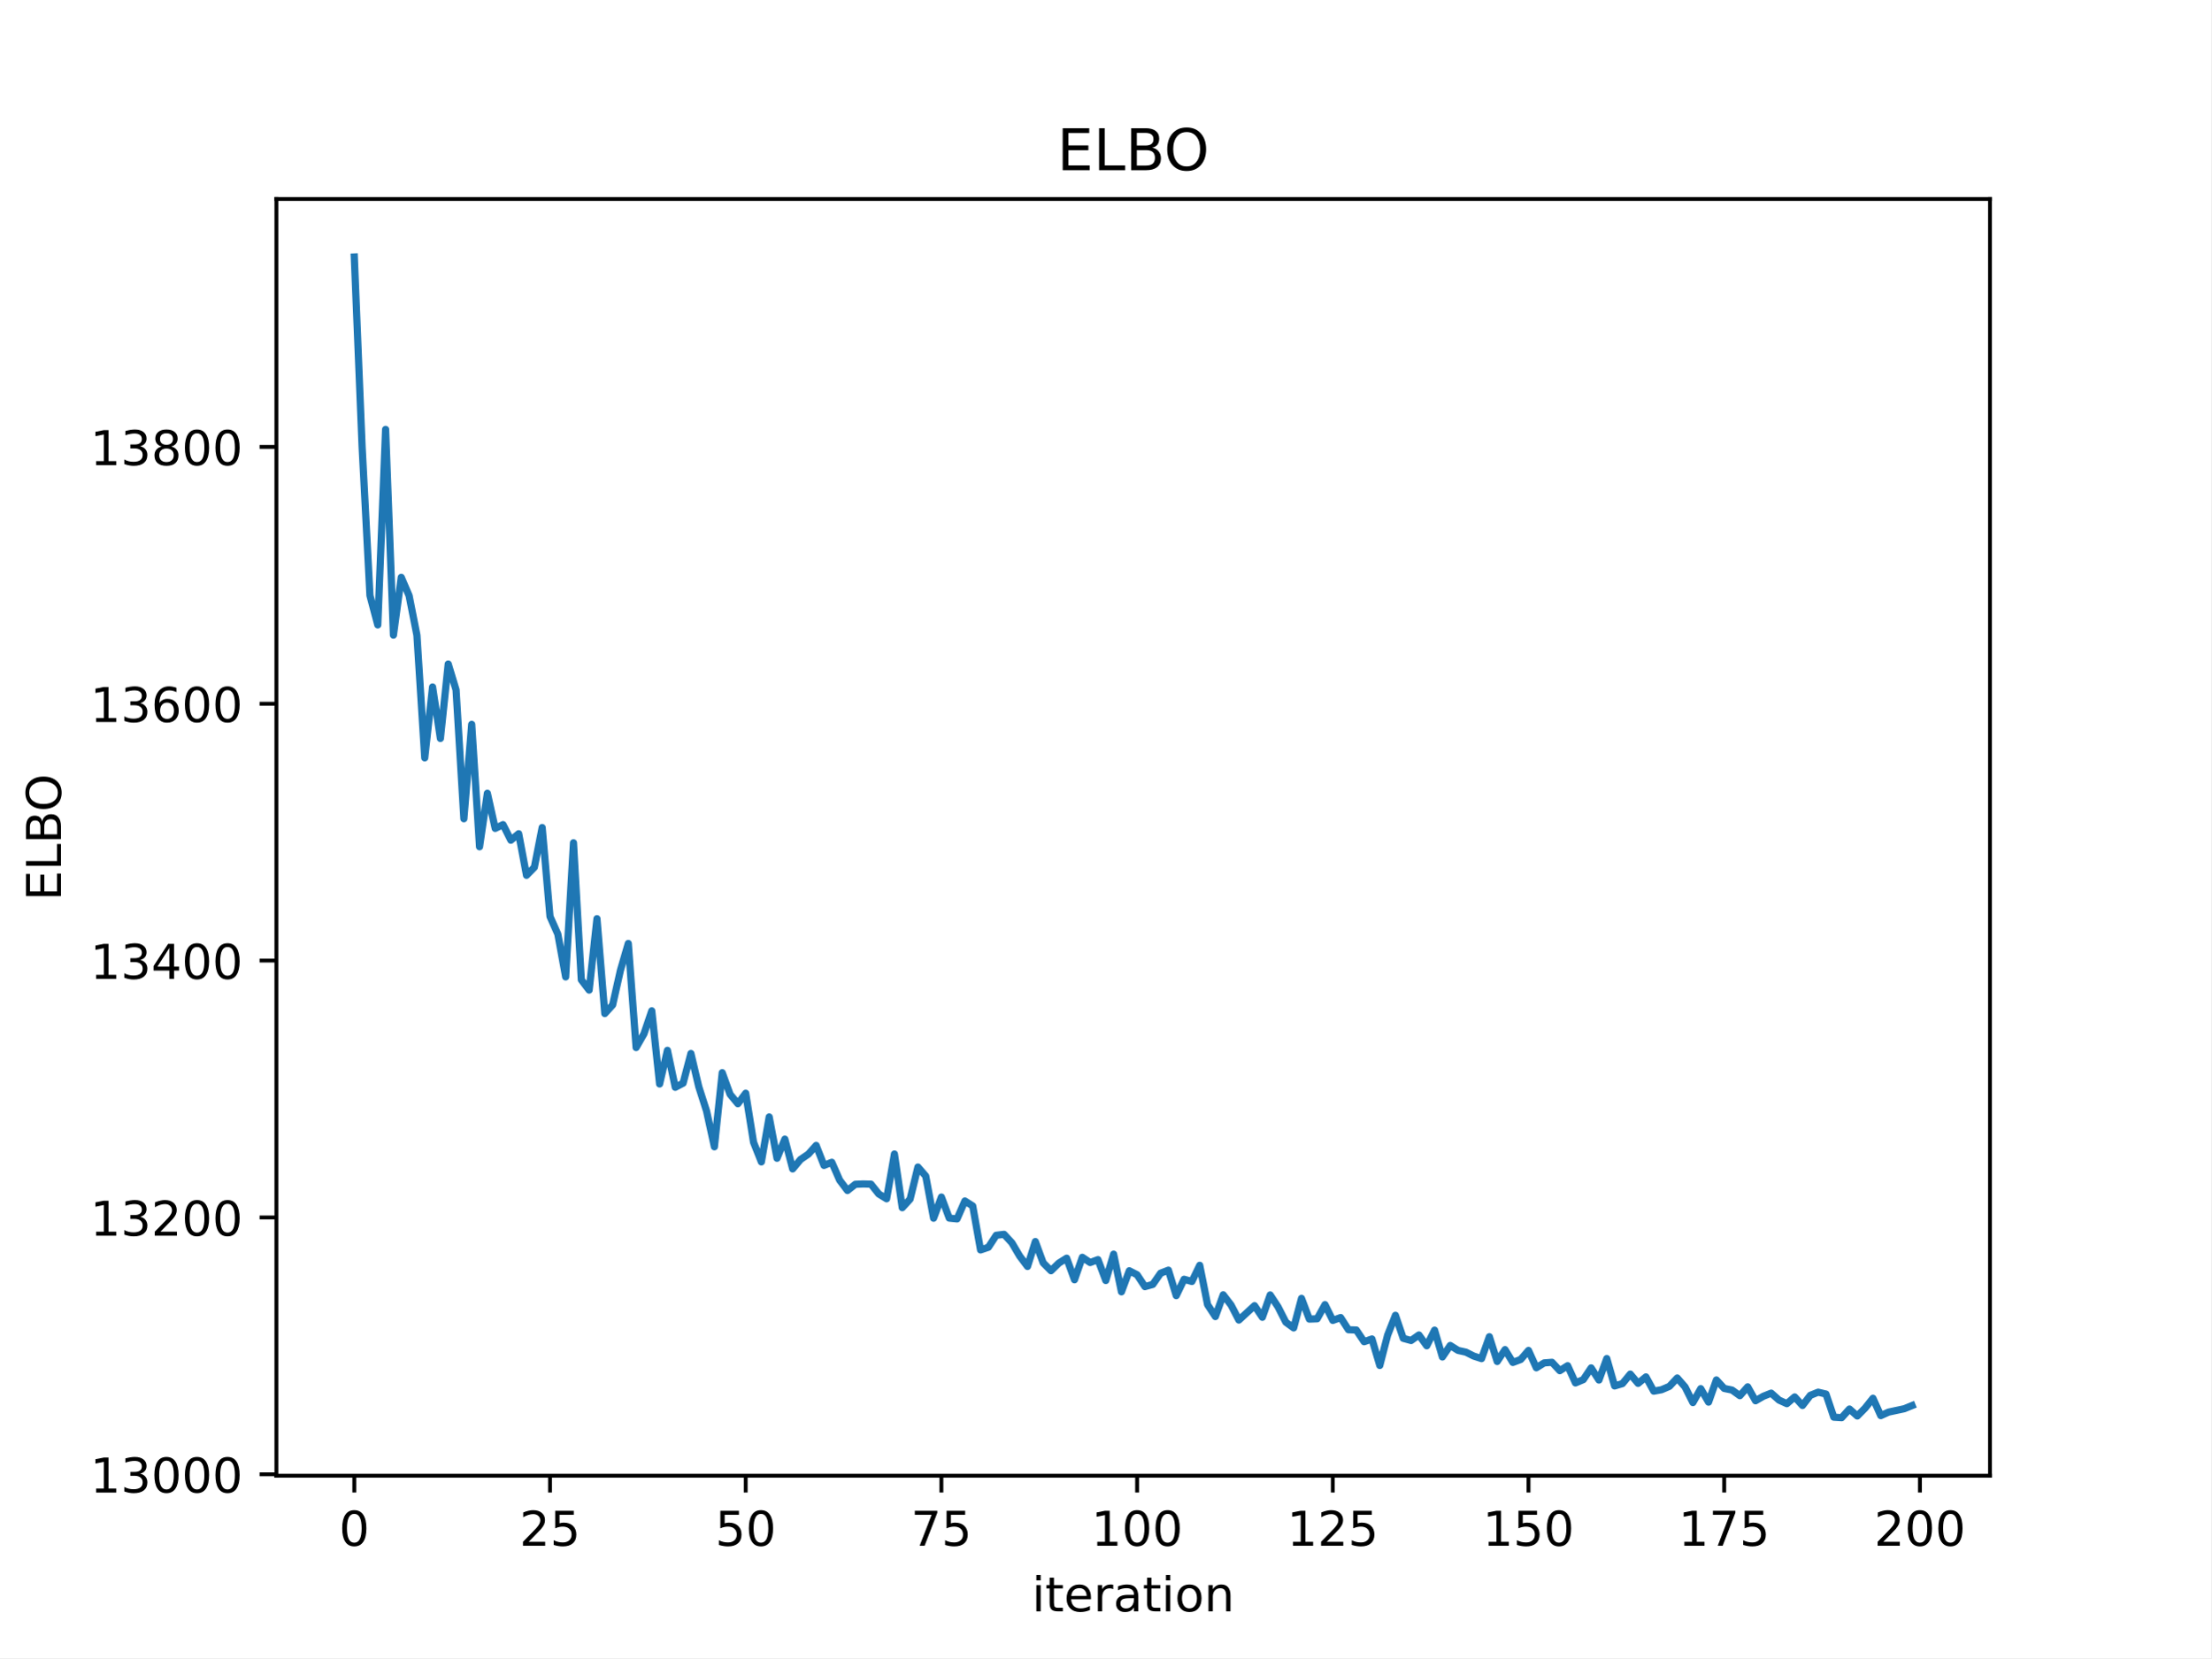
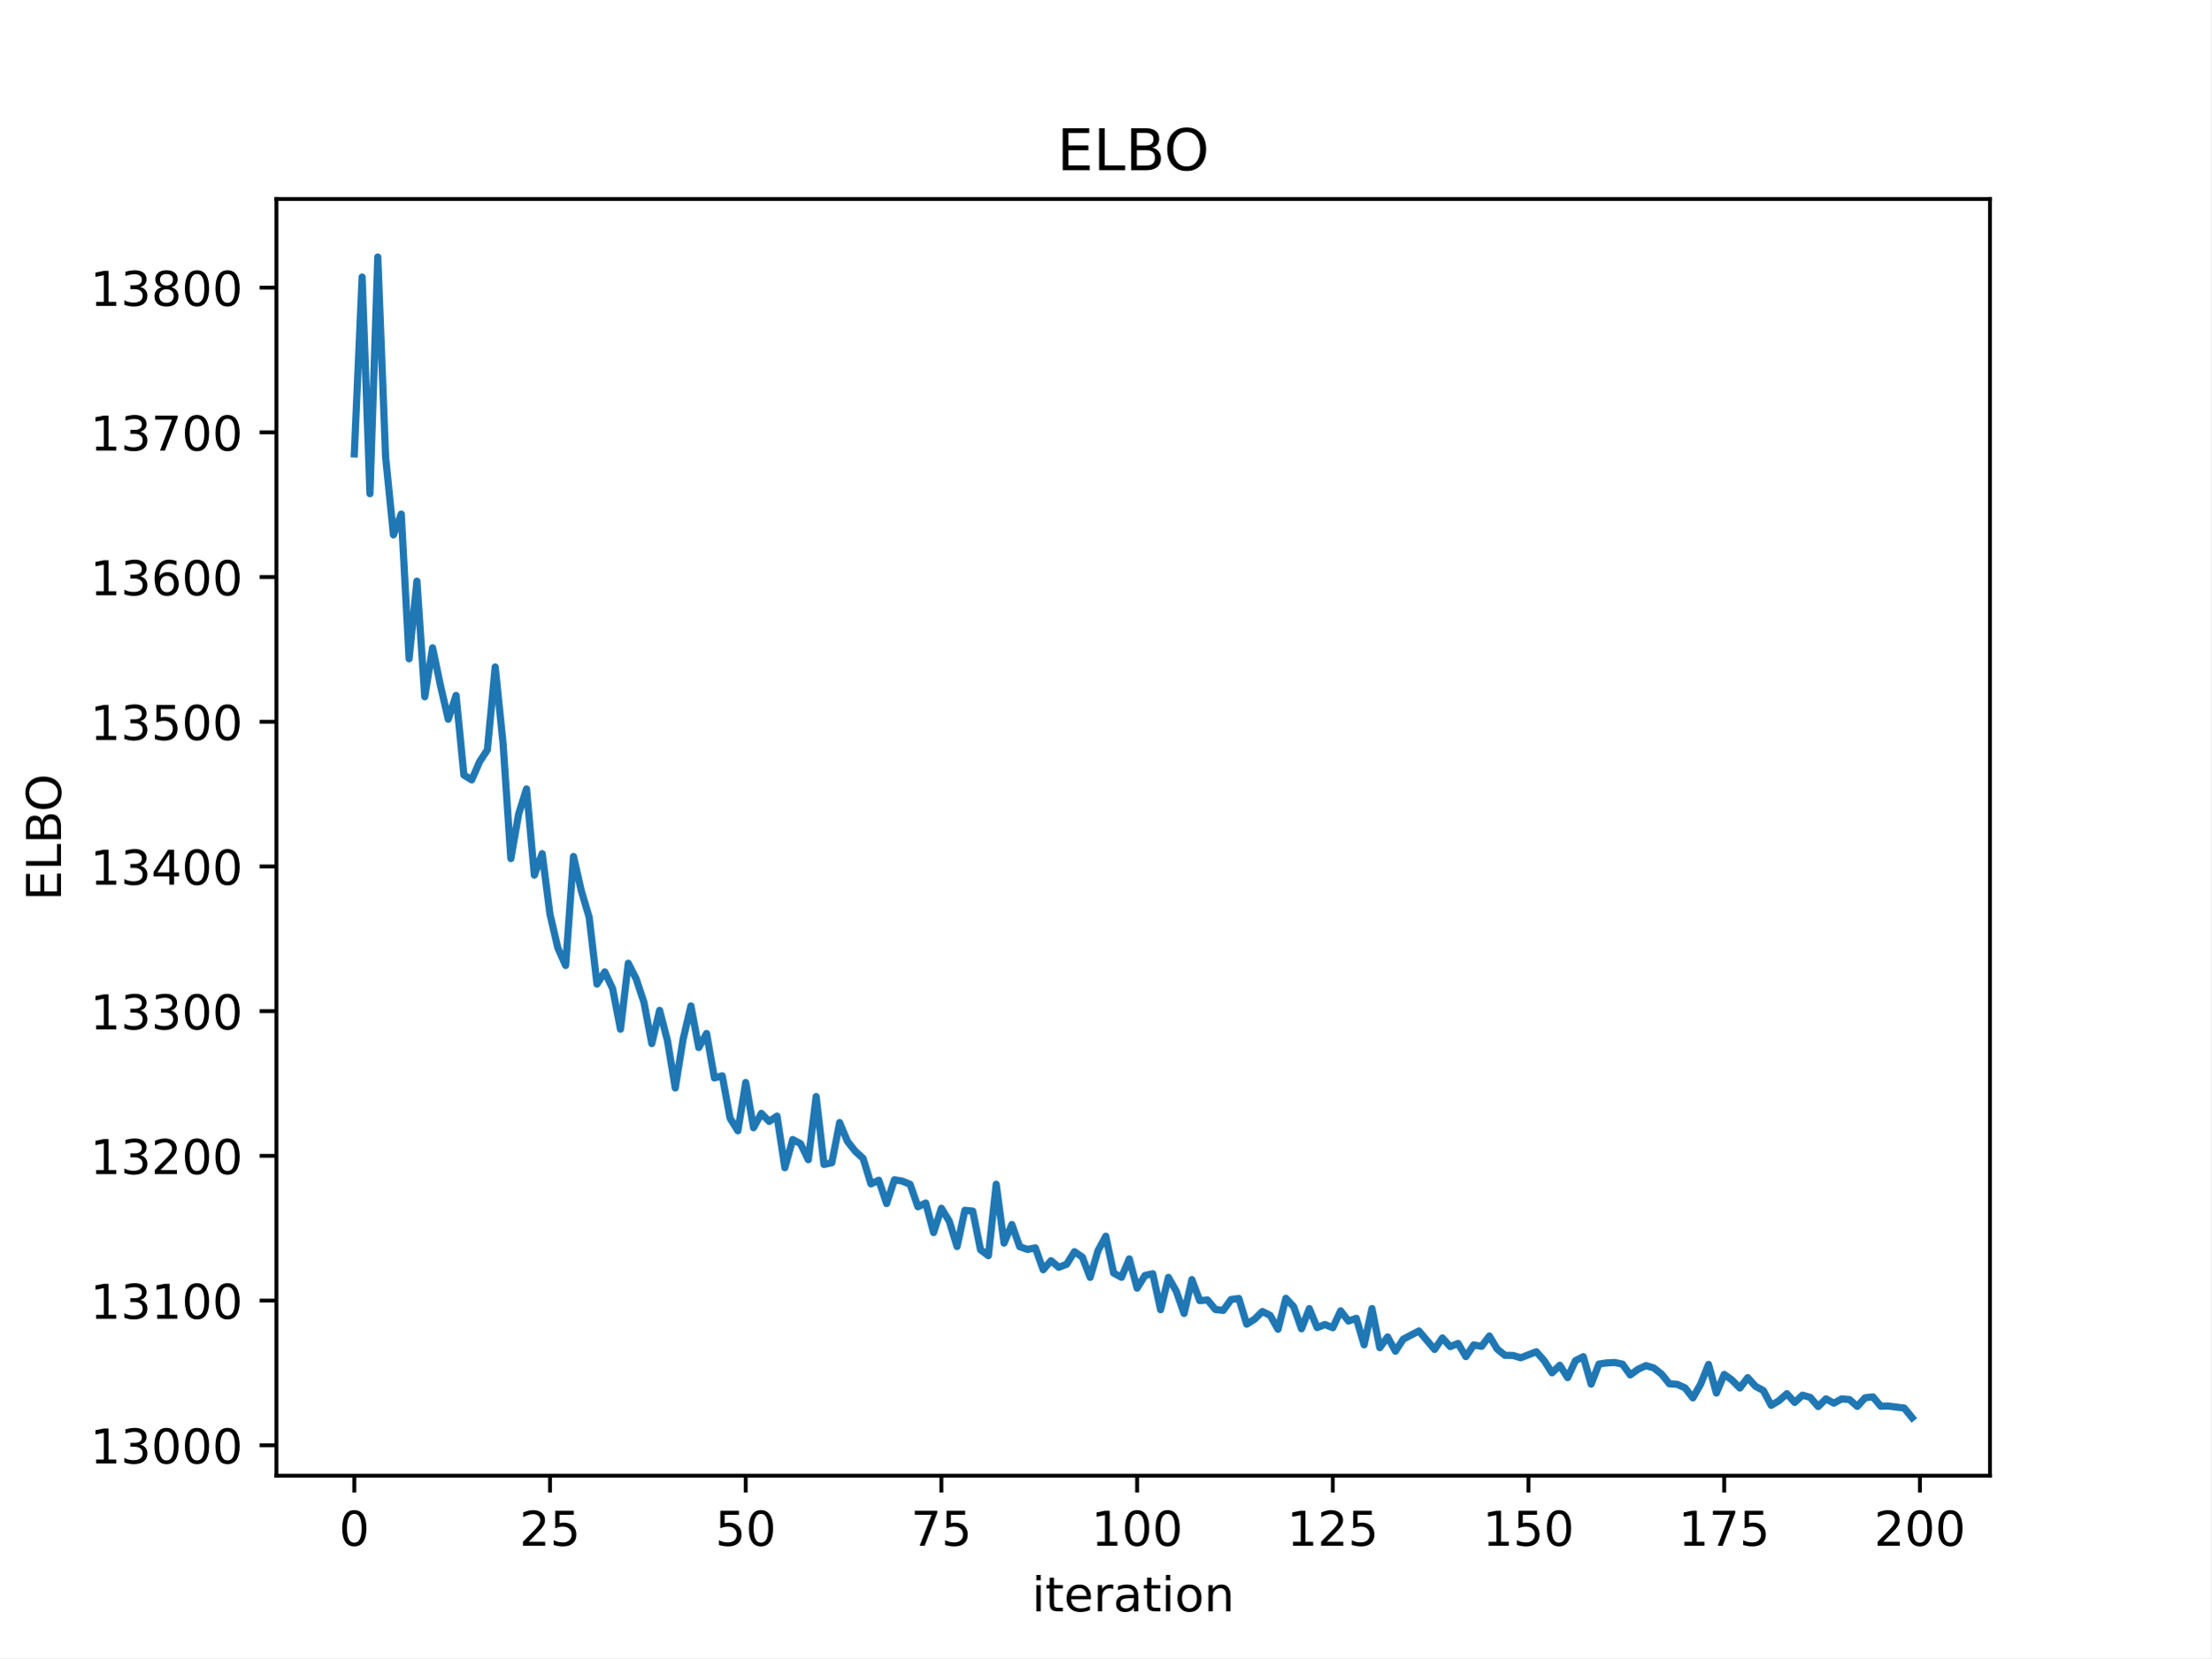
<svg xmlns="http://www.w3.org/2000/svg" xmlns:xlink="http://www.w3.org/1999/xlink" width="460.8pt" height="345.6pt" viewBox="0 0 460.8 345.6" version="1.1">
  <defs>
    <style type="text/css">*{stroke-linejoin: round; stroke-linecap: butt}</style>
  </defs>
  <g id="figure_1">
    <g id="patch_1">
      <path d="M 0 345.6  L 460.8 345.6  L 460.8 0  L 0 0  z " style="fill: #ffffff" />
    </g>
    <g id="axes_1">
      <g id="patch_2">
        <path d="M 57.6 307.584  L 414.72 307.584  L 414.72 41.472  L 57.6 41.472  z " style="fill: #ffffff" />
      </g>
      <g id="matplotlib.axis_1">
        <g id="xtick_1">
          <g id="line2d_1">
            <defs>
-               <path id="m696dc53439" d="M 0 0  L 0 3.5  " style="stroke: #000000; stroke-width: 0.8" />
+               <path id="mae1eaea4bd" d="M 0 0  L 0 3.5  " style="stroke: #000000; stroke-width: 0.8" />
            </defs>
            <g>
-               <use xlink:href="#m696dc53439" x="73.833" y="307.584" style="stroke: #000000; stroke-width: 0.8" />
+               <use xlink:href="#mae1eaea4bd" x="73.833" y="307.584" style="stroke: #000000; stroke-width: 0.8" />
            </g>
          </g>
          <g id="text_1">
            <g transform="translate(70.65148 322.1824) scale(0.1 -0.1)">
              <defs>
                <path id="DejaVuSans-30" d="M 2034 4250  Q 1547 4250 1301 3770  Q 1056 3291 1056 2328  Q 1056 1369 1301 889  Q 1547 409 2034 409  Q 2525 409 2770 889  Q 3016 1369 3016 2328  Q 3016 3291 2770 3770  Q 2525 4250 2034 4250  z M 2034 4750  Q 2819 4750 3233 4129  Q 3647 3509 3647 2328  Q 3647 1150 3233 529  Q 2819 -91 2034 -91  Q 1250 -91 836 529  Q 422 1150 422 2328  Q 422 3509 836 4129  Q 1250 4750 2034 4750  z " transform="scale(0.015625)" />
              </defs>
              <use xlink:href="#DejaVuSans-30" />
            </g>
          </g>
        </g>
        <g id="xtick_2">
          <g id="line2d_2">
            <g>
-               <use xlink:href="#m696dc53439" x="114.618" y="307.584" style="stroke: #000000; stroke-width: 0.8" />
+               <use xlink:href="#mae1eaea4bd" x="114.618" y="307.584" style="stroke: #000000; stroke-width: 0.8" />
            </g>
          </g>
          <g id="text_2">
            <g transform="translate(108.256 322.1824) scale(0.1 -0.1)">
              <defs>
                <path id="DejaVuSans-32" d="M 1228 531  L 3431 531  L 3431 0  L 469 0  L 469 531  Q 828 903 1448 1529  Q 2069 2156 2228 2338  Q 2531 2678 2651 2914  Q 2772 3150 2772 3378  Q 2772 3750 2511 3984  Q 2250 4219 1831 4219  Q 1534 4219 1204 4116  Q 875 4013 500 3803  L 500 4441  Q 881 4594 1212 4672  Q 1544 4750 1819 4750  Q 2544 4750 2975 4387  Q 3406 4025 3406 3419  Q 3406 3131 3298 2873  Q 3191 2616 2906 2266  Q 2828 2175 2409 1742  Q 1991 1309 1228 531  z " transform="scale(0.015625)" />
                <path id="DejaVuSans-35" d="M 691 4666  L 3169 4666  L 3169 4134  L 1269 4134  L 1269 2991  Q 1406 3038 1543 3061  Q 1681 3084 1819 3084  Q 2600 3084 3056 2656  Q 3513 2228 3513 1497  Q 3513 744 3044 326  Q 2575 -91 1722 -91  Q 1428 -91 1123 -41  Q 819 9 494 109  L 494 744  Q 775 591 1075 516  Q 1375 441 1709 441  Q 2250 441 2565 725  Q 2881 1009 2881 1497  Q 2881 1984 2565 2268  Q 2250 2553 1709 2553  Q 1456 2553 1204 2497  Q 953 2441 691 2322  L 691 4666  z " transform="scale(0.015625)" />
              </defs>
              <use xlink:href="#DejaVuSans-32" />
              <use xlink:href="#DejaVuSans-35" x="63.623" />
            </g>
          </g>
        </g>
        <g id="xtick_3">
          <g id="line2d_3">
            <g>
-               <use xlink:href="#m696dc53439" x="155.404" y="307.584" style="stroke: #000000; stroke-width: 0.8" />
+               <use xlink:href="#mae1eaea4bd" x="155.404" y="307.584" style="stroke: #000000; stroke-width: 0.8" />
            </g>
          </g>
          <g id="text_3">
            <g transform="translate(149.0417 322.1824) scale(0.1 -0.1)">
              <use xlink:href="#DejaVuSans-35" />
              <use xlink:href="#DejaVuSans-30" x="63.623" />
            </g>
          </g>
        </g>
        <g id="xtick_4">
          <g id="line2d_4">
            <g>
-               <use xlink:href="#m696dc53439" x="196.19" y="307.584" style="stroke: #000000; stroke-width: 0.8" />
+               <use xlink:href="#mae1eaea4bd" x="196.19" y="307.584" style="stroke: #000000; stroke-width: 0.8" />
            </g>
          </g>
          <g id="text_4">
            <g transform="translate(189.8275 322.1824) scale(0.1 -0.1)">
              <defs>
                <path id="DejaVuSans-37" d="M 525 4666  L 3525 4666  L 3525 4397  L 1831 0  L 1172 0  L 2766 4134  L 525 4134  L 525 4666  z " transform="scale(0.015625)" />
              </defs>
              <use xlink:href="#DejaVuSans-37" />
              <use xlink:href="#DejaVuSans-35" x="63.623" />
            </g>
          </g>
        </g>
        <g id="xtick_5">
          <g id="line2d_5">
            <g>
-               <use xlink:href="#m696dc53439" x="236.976" y="307.584" style="stroke: #000000; stroke-width: 0.8" />
+               <use xlink:href="#mae1eaea4bd" x="236.976" y="307.584" style="stroke: #000000; stroke-width: 0.8" />
            </g>
          </g>
          <g id="text_5">
            <g transform="translate(227.432 322.1824) scale(0.1 -0.1)">
              <defs>
                <path id="DejaVuSans-31" d="M 794 531  L 1825 531  L 1825 4091  L 703 3866  L 703 4441  L 1819 4666  L 2450 4666  L 2450 531  L 3481 531  L 3481 0  L 794 0  L 794 531  z " transform="scale(0.015625)" />
              </defs>
              <use xlink:href="#DejaVuSans-31" />
              <use xlink:href="#DejaVuSans-30" x="63.623" />
              <use xlink:href="#DejaVuSans-30" x="127.246" />
            </g>
          </g>
        </g>
        <g id="xtick_6">
          <g id="line2d_6">
            <g>
-               <use xlink:href="#m696dc53439" x="277.761" y="307.584" style="stroke: #000000; stroke-width: 0.8" />
+               <use xlink:href="#mae1eaea4bd" x="277.761" y="307.584" style="stroke: #000000; stroke-width: 0.8" />
            </g>
          </g>
          <g id="text_6">
            <g transform="translate(268.2177 322.1824) scale(0.1 -0.1)">
              <use xlink:href="#DejaVuSans-31" />
              <use xlink:href="#DejaVuSans-32" x="63.623" />
              <use xlink:href="#DejaVuSans-35" x="127.246" />
            </g>
          </g>
        </g>
        <g id="xtick_7">
          <g id="line2d_7">
            <g>
-               <use xlink:href="#m696dc53439" x="318.547" y="307.584" style="stroke: #000000; stroke-width: 0.8" />
+               <use xlink:href="#mae1eaea4bd" x="318.547" y="307.584" style="stroke: #000000; stroke-width: 0.8" />
            </g>
          </g>
          <g id="text_7">
            <g transform="translate(309.0035 322.1824) scale(0.1 -0.1)">
              <use xlink:href="#DejaVuSans-31" />
              <use xlink:href="#DejaVuSans-35" x="63.623" />
              <use xlink:href="#DejaVuSans-30" x="127.246" />
            </g>
          </g>
        </g>
        <g id="xtick_8">
          <g id="line2d_8">
            <g>
-               <use xlink:href="#m696dc53439" x="359.333" y="307.584" style="stroke: #000000; stroke-width: 0.8" />
+               <use xlink:href="#mae1eaea4bd" x="359.333" y="307.584" style="stroke: #000000; stroke-width: 0.8" />
            </g>
          </g>
          <g id="text_8">
            <g transform="translate(349.7892 322.1824) scale(0.1 -0.1)">
              <use xlink:href="#DejaVuSans-31" />
              <use xlink:href="#DejaVuSans-37" x="63.623" />
              <use xlink:href="#DejaVuSans-35" x="127.246" />
            </g>
          </g>
        </g>
        <g id="xtick_9">
          <g id="line2d_9">
            <g>
-               <use xlink:href="#m696dc53439" x="400.119" y="307.584" style="stroke: #000000; stroke-width: 0.8" />
+               <use xlink:href="#mae1eaea4bd" x="400.119" y="307.584" style="stroke: #000000; stroke-width: 0.8" />
            </g>
          </g>
          <g id="text_9">
            <g transform="translate(390.575 322.1824) scale(0.1 -0.1)">
              <use xlink:href="#DejaVuSans-32" />
              <use xlink:href="#DejaVuSans-30" x="63.623" />
              <use xlink:href="#DejaVuSans-30" x="127.246" />
            </g>
          </g>
        </g>
        <g id="text_10">
          <g transform="translate(215.0373 335.8606) scale(0.1 -0.1)">
            <defs>
              <path id="DejaVuSans-69" d="M 603 3500  L 1178 3500  L 1178 0  L 603 0  L 603 3500  z M 603 4863  L 1178 4863  L 1178 4134  L 603 4134  L 603 4863  z " transform="scale(0.015625)" />
              <path id="DejaVuSans-74" d="M 1172 4494  L 1172 3500  L 2356 3500  L 2356 3053  L 1172 3053  L 1172 1153  Q 1172 725 1289 603  Q 1406 481 1766 481  L 2356 481  L 2356 0  L 1766 0  Q 1100 0 847 248  Q 594 497 594 1153  L 594 3053  L 172 3053  L 172 3500  L 594 3500  L 594 4494  L 1172 4494  z " transform="scale(0.015625)" />
              <path id="DejaVuSans-65" d="M 3597 1894  L 3597 1613  L 953 1613  Q 991 1019 1311 708  Q 1631 397 2203 397  Q 2534 397 2845 478  Q 3156 559 3463 722  L 3463 178  Q 3153 47 2828 -22  Q 2503 -91 2169 -91  Q 1331 -91 842 396  Q 353 884 353 1716  Q 353 2575 817 3079  Q 1281 3584 2069 3584  Q 2775 3584 3186 3129  Q 3597 2675 3597 1894  z M 3022 2063  Q 3016 2534 2758 2815  Q 2500 3097 2075 3097  Q 1594 3097 1305 2825  Q 1016 2553 972 2059  L 3022 2063  z " transform="scale(0.015625)" />
              <path id="DejaVuSans-72" d="M 2631 2963  Q 2534 3019 2420 3045  Q 2306 3072 2169 3072  Q 1681 3072 1420 2755  Q 1159 2438 1159 1844  L 1159 0  L 581 0  L 581 3500  L 1159 3500  L 1159 2956  Q 1341 3275 1631 3429  Q 1922 3584 2338 3584  Q 2397 3584 2469 3576  Q 2541 3569 2628 3553  L 2631 2963  z " transform="scale(0.015625)" />
              <path id="DejaVuSans-61" d="M 2194 1759  Q 1497 1759 1228 1600  Q 959 1441 959 1056  Q 959 750 1161 570  Q 1363 391 1709 391  Q 2188 391 2477 730  Q 2766 1069 2766 1631  L 2766 1759  L 2194 1759  z M 3341 1997  L 3341 0  L 2766 0  L 2766 531  Q 2569 213 2275 61  Q 1981 -91 1556 -91  Q 1019 -91 701 211  Q 384 513 384 1019  Q 384 1609 779 1909  Q 1175 2209 1959 2209  L 2766 2209  L 2766 2266  Q 2766 2663 2505 2880  Q 2244 3097 1772 3097  Q 1472 3097 1187 3025  Q 903 2953 641 2809  L 641 3341  Q 956 3463 1253 3523  Q 1550 3584 1831 3584  Q 2591 3584 2966 3190  Q 3341 2797 3341 1997  z " transform="scale(0.015625)" />
              <path id="DejaVuSans-6f" d="M 1959 3097  Q 1497 3097 1228 2736  Q 959 2375 959 1747  Q 959 1119 1226 758  Q 1494 397 1959 397  Q 2419 397 2687 759  Q 2956 1122 2956 1747  Q 2956 2369 2687 2733  Q 2419 3097 1959 3097  z M 1959 3584  Q 2709 3584 3137 3096  Q 3566 2609 3566 1747  Q 3566 888 3137 398  Q 2709 -91 1959 -91  Q 1206 -91 779 398  Q 353 888 353 1747  Q 353 2609 779 3096  Q 1206 3584 1959 3584  z " transform="scale(0.015625)" />
              <path id="DejaVuSans-6e" d="M 3513 2113  L 3513 0  L 2938 0  L 2938 2094  Q 2938 2591 2744 2837  Q 2550 3084 2163 3084  Q 1697 3084 1428 2787  Q 1159 2491 1159 1978  L 1159 0  L 581 0  L 581 3500  L 1159 3500  L 1159 2956  Q 1366 3272 1645 3428  Q 1925 3584 2291 3584  Q 2894 3584 3203 3211  Q 3513 2838 3513 2113  z " transform="scale(0.015625)" />
            </defs>
            <use xlink:href="#DejaVuSans-69" />
            <use xlink:href="#DejaVuSans-74" x="27.783" />
            <use xlink:href="#DejaVuSans-65" x="66.992" />
            <use xlink:href="#DejaVuSans-72" x="128.516" />
            <use xlink:href="#DejaVuSans-61" x="169.629" />
            <use xlink:href="#DejaVuSans-74" x="230.908" />
            <use xlink:href="#DejaVuSans-69" x="270.117" />
            <use xlink:href="#DejaVuSans-6f" x="297.9" />
            <use xlink:href="#DejaVuSans-6e" x="359.082" />
          </g>
        </g>
      </g>
      <g id="matplotlib.axis_2">
        <g id="ytick_1">
          <g id="line2d_10">
            <defs>
-               <path id="mb6169bc5f3" d="M 0 0  L -3.5 0  " style="stroke: #000000; stroke-width: 0.8" />
+               <path id="m14f27f7ff3" d="M 0 0  L -3.5 0  " style="stroke: #000000; stroke-width: 0.8" />
            </defs>
            <g>
-               <use xlink:href="#mb6169bc5f3" x="57.6" y="307.294" style="stroke: #000000; stroke-width: 0.8" />
+               <use xlink:href="#m14f27f7ff3" x="57.6" y="301.242" style="stroke: #000000; stroke-width: 0.8" />
            </g>
          </g>
          <g id="text_11">
-             <g transform="translate(18.7875 311.0928) scale(0.1 -0.1)">
+             <g transform="translate(18.7875 305.0416) scale(0.1 -0.1)">
              <defs>
                <path id="DejaVuSans-33" d="M 2597 2516  Q 3050 2419 3304 2112  Q 3559 1806 3559 1356  Q 3559 666 3084 287  Q 2609 -91 1734 -91  Q 1441 -91 1130 -33  Q 819 25 488 141  L 488 750  Q 750 597 1062 519  Q 1375 441 1716 441  Q 2309 441 2620 675  Q 2931 909 2931 1356  Q 2931 1769 2642 2001  Q 2353 2234 1838 2234  L 1294 2234  L 1294 2753  L 1863 2753  Q 2328 2753 2575 2939  Q 2822 3125 2822 3475  Q 2822 3834 2567 4026  Q 2313 4219 1838 4219  Q 1578 4219 1281 4162  Q 984 4106 628 3988  L 628 4550  Q 988 4650 1302 4700  Q 1616 4750 1894 4750  Q 2613 4750 3031 4423  Q 3450 4097 3450 3541  Q 3450 3153 3228 2886  Q 3006 2619 2597 2516  z " transform="scale(0.015625)" />
              </defs>
              <use xlink:href="#DejaVuSans-31" />
              <use xlink:href="#DejaVuSans-33" x="63.623" />
              <use xlink:href="#DejaVuSans-30" x="127.246" />
              <use xlink:href="#DejaVuSans-30" x="190.869" />
              <use xlink:href="#DejaVuSans-30" x="254.492" />
            </g>
          </g>
        </g>
        <g id="ytick_2">
          <g id="line2d_11">
            <g>
-               <use xlink:href="#mb6169bc5f3" x="57.6" y="253.756" style="stroke: #000000; stroke-width: 0.8" />
+               <use xlink:href="#m14f27f7ff3" x="57.6" y="271.08" style="stroke: #000000; stroke-width: 0.8" />
            </g>
          </g>
          <g id="text_12">
-             <g transform="translate(18.7875 257.5557) scale(0.1 -0.1)">
-               <use xlink:href="#DejaVuSans-31" />
-               <use xlink:href="#DejaVuSans-33" x="63.623" />
-               <use xlink:href="#DejaVuSans-32" x="127.246" />
+             <g transform="translate(18.7875 274.8795) scale(0.1 -0.1)">
+               <use xlink:href="#DejaVuSans-31" />
+               <use xlink:href="#DejaVuSans-33" x="63.623" />
+               <use xlink:href="#DejaVuSans-31" x="127.246" />
              <use xlink:href="#DejaVuSans-30" x="190.869" />
              <use xlink:href="#DejaVuSans-30" x="254.492" />
            </g>
          </g>
        </g>
        <g id="ytick_3">
          <g id="line2d_12">
            <g>
-               <use xlink:href="#mb6169bc5f3" x="57.6" y="200.219" style="stroke: #000000; stroke-width: 0.8" />
+               <use xlink:href="#m14f27f7ff3" x="57.6" y="240.918" style="stroke: #000000; stroke-width: 0.8" />
            </g>
          </g>
          <g id="text_13">
-             <g transform="translate(18.7875 204.0185) scale(0.1 -0.1)">
-               <defs>
-                 <path id="DejaVuSans-34" d="M 2419 4116  L 825 1625  L 2419 1625  L 2419 4116  z M 2253 4666  L 3047 4666  L 3047 1625  L 3713 1625  L 3713 1100  L 3047 1100  L 3047 0  L 2419 0  L 2419 1100  L 313 1100  L 313 1709  L 2253 4666  z " transform="scale(0.015625)" />
-               </defs>
-               <use xlink:href="#DejaVuSans-31" />
-               <use xlink:href="#DejaVuSans-33" x="63.623" />
-               <use xlink:href="#DejaVuSans-34" x="127.246" />
+             <g transform="translate(18.7875 244.7175) scale(0.1 -0.1)">
+               <use xlink:href="#DejaVuSans-31" />
+               <use xlink:href="#DejaVuSans-33" x="63.623" />
+               <use xlink:href="#DejaVuSans-32" x="127.246" />
              <use xlink:href="#DejaVuSans-30" x="190.869" />
              <use xlink:href="#DejaVuSans-30" x="254.492" />
            </g>
          </g>
        </g>
        <g id="ytick_4">
          <g id="line2d_13">
            <g>
-               <use xlink:href="#mb6169bc5f3" x="57.6" y="146.682" style="stroke: #000000; stroke-width: 0.8" />
+               <use xlink:href="#m14f27f7ff3" x="57.6" y="210.756" style="stroke: #000000; stroke-width: 0.8" />
            </g>
          </g>
          <g id="text_14">
-             <g transform="translate(18.7875 150.4814) scale(0.1 -0.1)">
-               <defs>
-                 <path id="DejaVuSans-36" d="M 2113 2584  Q 1688 2584 1439 2293  Q 1191 2003 1191 1497  Q 1191 994 1439 701  Q 1688 409 2113 409  Q 2538 409 2786 701  Q 3034 994 3034 1497  Q 3034 2003 2786 2293  Q 2538 2584 2113 2584  z M 3366 4563  L 3366 3988  Q 3128 4100 2886 4159  Q 2644 4219 2406 4219  Q 1781 4219 1451 3797  Q 1122 3375 1075 2522  Q 1259 2794 1537 2939  Q 1816 3084 2150 3084  Q 2853 3084 3261 2657  Q 3669 2231 3669 1497  Q 3669 778 3244 343  Q 2819 -91 2113 -91  Q 1303 -91 875 529  Q 447 1150 447 2328  Q 447 3434 972 4092  Q 1497 4750 2381 4750  Q 2619 4750 2861 4703  Q 3103 4656 3366 4563  z " transform="scale(0.015625)" />
-               </defs>
-               <use xlink:href="#DejaVuSans-31" />
-               <use xlink:href="#DejaVuSans-33" x="63.623" />
-               <use xlink:href="#DejaVuSans-36" x="127.246" />
+             <g transform="translate(18.7875 214.5554) scale(0.1 -0.1)">
+               <use xlink:href="#DejaVuSans-31" />
+               <use xlink:href="#DejaVuSans-33" x="63.623" />
+               <use xlink:href="#DejaVuSans-33" x="127.246" />
              <use xlink:href="#DejaVuSans-30" x="190.869" />
              <use xlink:href="#DejaVuSans-30" x="254.492" />
            </g>
          </g>
        </g>
        <g id="ytick_5">
          <g id="line2d_14">
            <g>
-               <use xlink:href="#mb6169bc5f3" x="57.6" y="93.145" style="stroke: #000000; stroke-width: 0.8" />
+               <use xlink:href="#m14f27f7ff3" x="57.6" y="180.594" style="stroke: #000000; stroke-width: 0.8" />
            </g>
          </g>
          <g id="text_15">
-             <g transform="translate(18.7875 96.9442) scale(0.1 -0.1)">
+             <g transform="translate(18.7875 184.3934) scale(0.1 -0.1)">
+               <defs>
+                 <path id="DejaVuSans-34" d="M 2419 4116  L 825 1625  L 2419 1625  L 2419 4116  z M 2253 4666  L 3047 4666  L 3047 1625  L 3713 1625  L 3713 1100  L 3047 1100  L 3047 0  L 2419 0  L 2419 1100  L 313 1100  L 313 1709  L 2253 4666  z " transform="scale(0.015625)" />
+               </defs>
+               <use xlink:href="#DejaVuSans-31" />
+               <use xlink:href="#DejaVuSans-33" x="63.623" />
+               <use xlink:href="#DejaVuSans-34" x="127.246" />
+               <use xlink:href="#DejaVuSans-30" x="190.869" />
+               <use xlink:href="#DejaVuSans-30" x="254.492" />
+             </g>
+           </g>
+         </g>
+         <g id="ytick_6">
+           <g id="line2d_15">
+             <g>
+               <use xlink:href="#m14f27f7ff3" x="57.6" y="150.432" style="stroke: #000000; stroke-width: 0.8" />
+             </g>
+           </g>
+           <g id="text_16">
+             <g transform="translate(18.7875 154.2313) scale(0.1 -0.1)">
+               <use xlink:href="#DejaVuSans-31" />
+               <use xlink:href="#DejaVuSans-33" x="63.623" />
+               <use xlink:href="#DejaVuSans-35" x="127.246" />
+               <use xlink:href="#DejaVuSans-30" x="190.869" />
+               <use xlink:href="#DejaVuSans-30" x="254.492" />
+             </g>
+           </g>
+         </g>
+         <g id="ytick_7">
+           <g id="line2d_16">
+             <g>
+               <use xlink:href="#m14f27f7ff3" x="57.6" y="120.27" style="stroke: #000000; stroke-width: 0.8" />
+             </g>
+           </g>
+           <g id="text_17">
+             <g transform="translate(18.7875 124.0692) scale(0.1 -0.1)">
+               <defs>
+                 <path id="DejaVuSans-36" d="M 2113 2584  Q 1688 2584 1439 2293  Q 1191 2003 1191 1497  Q 1191 994 1439 701  Q 1688 409 2113 409  Q 2538 409 2786 701  Q 3034 994 3034 1497  Q 3034 2003 2786 2293  Q 2538 2584 2113 2584  z M 3366 4563  L 3366 3988  Q 3128 4100 2886 4159  Q 2644 4219 2406 4219  Q 1781 4219 1451 3797  Q 1122 3375 1075 2522  Q 1259 2794 1537 2939  Q 1816 3084 2150 3084  Q 2853 3084 3261 2657  Q 3669 2231 3669 1497  Q 3669 778 3244 343  Q 2819 -91 2113 -91  Q 1303 -91 875 529  Q 447 1150 447 2328  Q 447 3434 972 4092  Q 1497 4750 2381 4750  Q 2619 4750 2861 4703  Q 3103 4656 3366 4563  z " transform="scale(0.015625)" />
+               </defs>
+               <use xlink:href="#DejaVuSans-31" />
+               <use xlink:href="#DejaVuSans-33" x="63.623" />
+               <use xlink:href="#DejaVuSans-36" x="127.246" />
+               <use xlink:href="#DejaVuSans-30" x="190.869" />
+               <use xlink:href="#DejaVuSans-30" x="254.492" />
+             </g>
+           </g>
+         </g>
+         <g id="ytick_8">
+           <g id="line2d_17">
+             <g>
+               <use xlink:href="#m14f27f7ff3" x="57.6" y="90.108" style="stroke: #000000; stroke-width: 0.8" />
+             </g>
+           </g>
+           <g id="text_18">
+             <g transform="translate(18.7875 93.90719) scale(0.1 -0.1)">
+               <use xlink:href="#DejaVuSans-31" />
+               <use xlink:href="#DejaVuSans-33" x="63.623" />
+               <use xlink:href="#DejaVuSans-37" x="127.246" />
+               <use xlink:href="#DejaVuSans-30" x="190.869" />
+               <use xlink:href="#DejaVuSans-30" x="254.492" />
+             </g>
+           </g>
+         </g>
+         <g id="ytick_9">
+           <g id="line2d_18">
+             <g>
+               <use xlink:href="#m14f27f7ff3" x="57.6" y="59.946" style="stroke: #000000; stroke-width: 0.8" />
+             </g>
+           </g>
+           <g id="text_19">
+             <g transform="translate(18.7875 63.74514) scale(0.1 -0.1)">
              <defs>
                <path id="DejaVuSans-38" d="M 2034 2216  Q 1584 2216 1326 1975  Q 1069 1734 1069 1313  Q 1069 891 1326 650  Q 1584 409 2034 409  Q 2484 409 2743 651  Q 3003 894 3003 1313  Q 3003 1734 2745 1975  Q 2488 2216 2034 2216  z M 1403 2484  Q 997 2584 770 2862  Q 544 3141 544 3541  Q 544 4100 942 4425  Q 1341 4750 2034 4750  Q 2731 4750 3128 4425  Q 3525 4100 3525 3541  Q 3525 3141 3298 2862  Q 3072 2584 2669 2484  Q 3125 2378 3379 2068  Q 3634 1759 3634 1313  Q 3634 634 3220 271  Q 2806 -91 2034 -91  Q 1263 -91 848 271  Q 434 634 434 1313  Q 434 1759 690 2068  Q 947 2378 1403 2484  z M 1172 3481  Q 1172 3119 1398 2916  Q 1625 2713 2034 2713  Q 2441 2713 2670 2916  Q 2900 3119 2900 3481  Q 2900 3844 2670 4047  Q 2441 4250 2034 4250  Q 1625 4250 1398 4047  Q 1172 3844 1172 3481  z " transform="scale(0.015625)" />
              </defs>
              <use xlink:href="#DejaVuSans-31" />
              <use xlink:href="#DejaVuSans-33" x="63.623" />
              <use xlink:href="#DejaVuSans-38" x="127.246" />
              <use xlink:href="#DejaVuSans-30" x="190.869" />
              <use xlink:href="#DejaVuSans-30" x="254.492" />
            </g>
          </g>
        </g>
-         <g id="text_16">
+         <g id="text_20">
          <g transform="translate(12.70781 187.7522) rotate(-90) scale(0.1 -0.1)">
            <defs>
              <path id="DejaVuSans-45" d="M 628 4666  L 3578 4666  L 3578 4134  L 1259 4134  L 1259 2753  L 3481 2753  L 3481 2222  L 1259 2222  L 1259 531  L 3634 531  L 3634 0  L 628 0  L 628 4666  z " transform="scale(0.015625)" />
              <path id="DejaVuSans-4c" d="M 628 4666  L 1259 4666  L 1259 531  L 3531 531  L 3531 0  L 628 0  L 628 4666  z " transform="scale(0.015625)" />
              <path id="DejaVuSans-42" d="M 1259 2228  L 1259 519  L 2272 519  Q 2781 519 3026 730  Q 3272 941 3272 1375  Q 3272 1813 3026 2020  Q 2781 2228 2272 2228  L 1259 2228  z M 1259 4147  L 1259 2741  L 2194 2741  Q 2656 2741 2882 2914  Q 3109 3088 3109 3444  Q 3109 3797 2882 3972  Q 2656 4147 2194 4147  L 1259 4147  z M 628 4666  L 2241 4666  Q 2963 4666 3353 4366  Q 3744 4066 3744 3513  Q 3744 3084 3544 2831  Q 3344 2578 2956 2516  Q 3422 2416 3680 2098  Q 3938 1781 3938 1306  Q 3938 681 3513 340  Q 3088 0 2303 0  L 628 0  L 628 4666  z " transform="scale(0.015625)" />
              <path id="DejaVuSans-4f" d="M 2522 4238  Q 1834 4238 1429 3725  Q 1025 3213 1025 2328  Q 1025 1447 1429 934  Q 1834 422 2522 422  Q 3209 422 3611 934  Q 4013 1447 4013 2328  Q 4013 3213 3611 3725  Q 3209 4238 2522 4238  z M 2522 4750  Q 3503 4750 4090 4092  Q 4678 3434 4678 2328  Q 4678 1225 4090 567  Q 3503 -91 2522 -91  Q 1538 -91 948 565  Q 359 1222 359 2328  Q 359 3434 948 4092  Q 1538 4750 2522 4750  z " transform="scale(0.015625)" />
            </defs>
            <use xlink:href="#DejaVuSans-45" />
            <use xlink:href="#DejaVuSans-4c" x="63.184" />
            <use xlink:href="#DejaVuSans-42" x="118.896" />
            <use xlink:href="#DejaVuSans-4f" x="185.75" />
          </g>
        </g>
      </g>
-       <g id="line2d_15">
-         <path d="M 73.833 53.568  L 75.464 93.203  L 77.096 124.128  L 78.727 130.256  L 80.358 89.5  L 81.99 132.369  L 83.621 120.343  L 85.253 124.157  L 86.884 132.406  L 88.516 157.958  L 90.147 143.189  L 91.778 153.919  L 93.41 138.403  L 95.041 143.802  L 96.673 170.65  L 98.304 150.976  L 99.936 176.493  L 101.567 165.344  L 103.198 172.663  L 104.83 171.878  L 106.461 175.127  L 108.093 173.773  L 109.724 182.444  L 111.356 180.777  L 112.987 172.484  L 114.618 191.029  L 116.25 194.696  L 117.881 203.621  L 119.513 175.661  L 121.144 204.226  L 122.776 206.364  L 124.407 191.484  L 126.038 211.258  L 127.67 209.46  L 129.301 202.225  L 130.933 196.653  L 132.564 218.344  L 134.196 215.487  L 135.827 210.691  L 137.458 225.937  L 139.09 218.924  L 140.721 226.624  L 142.353 225.773  L 143.984 219.584  L 145.616 226.488  L 147.247 231.587  L 148.879 239.029  L 150.51 223.584  L 152.141 228.08  L 153.773 230.047  L 155.404 227.862  L 157.036 238.077  L 158.667 242.178  L 160.299 232.808  L 161.93 241.419  L 163.561 237.434  L 165.193 243.641  L 166.824 241.676  L 168.456 240.564  L 170.087 238.743  L 171.719 242.91  L 173.35 242.255  L 174.981 245.979  L 176.613 248.143  L 178.244 246.849  L 179.876 246.774  L 181.507 246.818  L 183.139 248.862  L 184.77 249.866  L 186.401 240.53  L 188.033 251.727  L 189.664 249.943  L 191.296 243.248  L 192.927 245.134  L 194.559 253.914  L 196.19 249.505  L 197.821 253.887  L 199.453 254.054  L 201.084 250.323  L 202.716 251.361  L 204.347 260.525  L 205.979 259.973  L 207.61 257.475  L 209.241 257.271  L 210.873 259.035  L 212.504 261.804  L 214.136 263.971  L 215.767 258.785  L 217.399 263.221  L 219.03 264.86  L 220.661 263.271  L 222.293 262.247  L 223.924 266.741  L 225.556 262.062  L 227.187 263.154  L 228.819 262.548  L 230.45 266.899  L 232.081 261.407  L 233.713 269.259  L 235.344 264.868  L 236.976 265.703  L 238.607 268.174  L 240.239 267.718  L 241.87 265.375  L 243.501 264.74  L 245.133 270.052  L 246.764 266.64  L 248.396 267.1  L 250.027 263.731  L 251.659 271.931  L 253.29 274.415  L 254.921 269.879  L 256.553 272.007  L 258.184 275.143  L 261.447 272.141  L 263.079 274.562  L 264.71 269.907  L 266.341 272.384  L 267.973 275.591  L 269.604 276.781  L 271.236 270.622  L 272.867 274.938  L 274.499 274.877  L 276.13 271.93  L 277.761 275.218  L 279.393 274.621  L 281.024 277.161  L 282.656 277.215  L 284.287 279.654  L 285.919 279.086  L 287.55 284.607  L 289.181 278.295  L 290.813 274.151  L 292.444 278.954  L 294.076 279.404  L 295.707 278.252  L 297.339 280.508  L 298.97 277.248  L 300.601 282.835  L 302.233 280.437  L 303.864 281.467  L 305.496 281.832  L 307.127 282.648  L 308.759 283.18  L 310.39 278.618  L 312.021 283.778  L 313.653 281.307  L 315.284 283.977  L 316.916 283.362  L 318.547 281.48  L 320.179 285.092  L 321.81 284.073  L 323.441 283.944  L 325.073 285.694  L 326.704 284.655  L 328.336 288.248  L 329.967 287.554  L 331.599 285.115  L 333.23 287.646  L 334.862 283.169  L 336.493 288.876  L 338.124 288.388  L 339.756 286.406  L 341.387 288.342  L 343.019 286.989  L 344.65 289.966  L 346.282 289.661  L 347.913 288.96  L 349.544 287.222  L 351.176 289.088  L 352.807 292.342  L 354.439 289.441  L 356.07 292.25  L 357.702 287.626  L 359.333 289.395  L 360.964 289.734  L 362.596 290.91  L 364.227 289.064  L 365.859 291.964  L 367.49 291.028  L 369.122 290.373  L 370.753 291.823  L 372.384 292.57  L 374.016 291.164  L 375.647 292.951  L 377.279 290.833  L 378.91 290.175  L 380.542 290.564  L 382.173 295.384  L 383.804 295.488  L 385.436 293.687  L 387.067 295.142  L 388.699 293.488  L 390.33 291.447  L 391.962 295.063  L 393.593 294.327  L 396.856 293.623  L 398.487 292.96  L 398.487 292.96  " clip-path="url(#p8d782a7eda)" style="fill: none; stroke: #1f77b4; stroke-width: 1.5; stroke-linecap: square" />
+       <g id="line2d_19">
+         <path d="M 73.833 94.614  L 75.464 57.737  L 77.096 102.902  L 78.727 53.568  L 80.358 95.262  L 81.99 111.482  L 83.621 107.149  L 85.253 137.299  L 86.884 121.127  L 88.516 145.224  L 90.147 135.03  L 91.778 142.829  L 93.41 149.911  L 95.041 144.939  L 96.673 161.542  L 98.304 162.547  L 99.936 158.778  L 101.567 156.29  L 103.198 139.009  L 104.83 154.872  L 106.461 178.95  L 108.093 169.624  L 109.724 164.439  L 111.356 182.404  L 112.987 177.932  L 114.618 190.588  L 116.25 197.573  L 117.881 201.237  L 119.513 178.511  L 121.144 185.68  L 122.776 191.168  L 124.407 205.115  L 126.038 202.575  L 127.67 206.073  L 129.301 214.519  L 130.933 200.771  L 132.564 204.002  L 134.196 208.916  L 135.827 217.509  L 137.458 210.59  L 139.09 216.865  L 140.721 226.763  L 142.353 216.617  L 143.984 209.663  L 145.616 218.342  L 147.247 215.405  L 148.879 224.68  L 150.51 224.235  L 152.141 233.056  L 153.773 235.703  L 155.404 225.627  L 157.036 235.064  L 158.667 232.067  L 160.299 233.74  L 161.93 232.634  L 163.561 243.395  L 165.193 237.524  L 166.824 238.37  L 168.456 241.727  L 170.087 228.557  L 171.719 242.718  L 173.35 242.359  L 174.981 233.975  L 176.613 237.907  L 178.244 239.965  L 179.876 241.451  L 181.507 246.767  L 183.139 245.991  L 184.77 250.856  L 186.401 245.9  L 188.033 246.178  L 189.664 246.851  L 191.296 251.533  L 192.927 250.751  L 194.559 256.913  L 196.19 251.847  L 197.821 254.516  L 199.453 259.817  L 201.084 252.26  L 202.716 252.429  L 204.347 260.499  L 205.979 261.722  L 207.61 246.837  L 209.241 259.104  L 210.873 255.229  L 212.504 259.845  L 214.136 260.425  L 215.767 260.093  L 217.399 264.66  L 219.03 262.771  L 220.661 264.15  L 222.293 263.51  L 223.924 260.892  L 225.556 262.018  L 227.187 266.249  L 228.819 260.686  L 230.45 257.671  L 232.081 265.352  L 233.713 266.237  L 235.344 262.393  L 236.976 268.493  L 238.607 265.85  L 240.239 265.486  L 241.87 272.983  L 243.501 266.245  L 245.133 269.118  L 246.764 273.775  L 248.396 266.713  L 250.027 271.093  L 251.659 270.962  L 253.29 272.944  L 254.921 273.125  L 256.553 270.859  L 258.184 270.644  L 259.816 276.006  L 261.447 274.965  L 263.079 273.363  L 264.71 274.173  L 266.341 277.064  L 267.973 270.611  L 269.604 272.344  L 271.236 276.972  L 272.867 272.756  L 274.499 276.714  L 276.13 276.068  L 277.761 276.749  L 279.393 273.225  L 281.024 275.352  L 282.656 274.776  L 284.287 280.31  L 285.919 272.745  L 287.55 280.901  L 289.181 278.655  L 290.813 281.636  L 292.444 279.123  L 295.707 277.417  L 298.97 281.264  L 300.601 278.877  L 302.233 280.68  L 303.864 280.015  L 305.496 282.768  L 307.127 280.326  L 308.759 280.629  L 310.39 278.463  L 312.021 281.184  L 313.653 282.502  L 315.284 282.509  L 316.916 283.005  L 320.179 281.748  L 321.81 283.588  L 323.441 286.145  L 325.073 284.566  L 326.704 287.142  L 328.336 283.601  L 329.967 282.777  L 331.599 288.495  L 333.23 284.312  L 334.862 284.074  L 336.493 283.985  L 338.124 284.331  L 339.756 286.581  L 341.387 285.396  L 343.019 284.64  L 344.65 285.119  L 346.282 286.413  L 347.913 288.434  L 349.544 288.539  L 351.176 289.284  L 352.807 291.368  L 354.439 288.455  L 356.07 284.391  L 357.702 290.355  L 359.333 286.473  L 360.964 287.654  L 362.596 289.311  L 364.227 287.145  L 365.859 288.952  L 367.49 289.835  L 369.122 292.92  L 370.753 291.948  L 372.384 290.494  L 374.016 292.308  L 375.647 290.804  L 377.279 291.268  L 378.91 293.171  L 380.542 291.57  L 382.173 292.466  L 383.804 291.58  L 385.436 291.712  L 387.067 293.136  L 388.699 291.34  L 390.33 291.158  L 391.962 293.103  L 393.593 293.074  L 396.856 293.491  L 398.487 295.488  L 398.487 295.488  " clip-path="url(#p0136e6e19a)" style="fill: none; stroke: #1f77b4; stroke-width: 1.5; stroke-linecap: square" />
      </g>
      <g id="patch_3">
        <path d="M 57.6 307.584  L 57.6 41.472  " style="fill: none; stroke: #000000; stroke-width: 0.8; stroke-linejoin: miter; stroke-linecap: square" />
      </g>
      <g id="patch_4">
        <path d="M 414.72 307.584  L 414.72 41.472  " style="fill: none; stroke: #000000; stroke-width: 0.8; stroke-linejoin: miter; stroke-linecap: square" />
      </g>
      <g id="patch_5">
        <path d="M 57.6 307.584  L 414.72 307.584  " style="fill: none; stroke: #000000; stroke-width: 0.8; stroke-linejoin: miter; stroke-linecap: square" />
      </g>
      <g id="patch_6">
        <path d="M 57.6 41.472  L 414.72 41.472  " style="fill: none; stroke: #000000; stroke-width: 0.8; stroke-linejoin: miter; stroke-linecap: square" />
      </g>
-       <g id="text_17">
+       <g id="text_21">
        <g transform="translate(220.2909 35.472) scale(0.12 -0.12)">
          <use xlink:href="#DejaVuSans-45" />
          <use xlink:href="#DejaVuSans-4c" x="63.184" />
          <use xlink:href="#DejaVuSans-42" x="118.896" />
          <use xlink:href="#DejaVuSans-4f" x="185.75" />
        </g>
      </g>
    </g>
  </g>
  <defs>
-     <clipPath id="p8d782a7eda">
+     <clipPath id="p0136e6e19a">
      <rect x="57.6" y="41.472" width="357.12" height="266.112" />
    </clipPath>
  </defs>
</svg>
